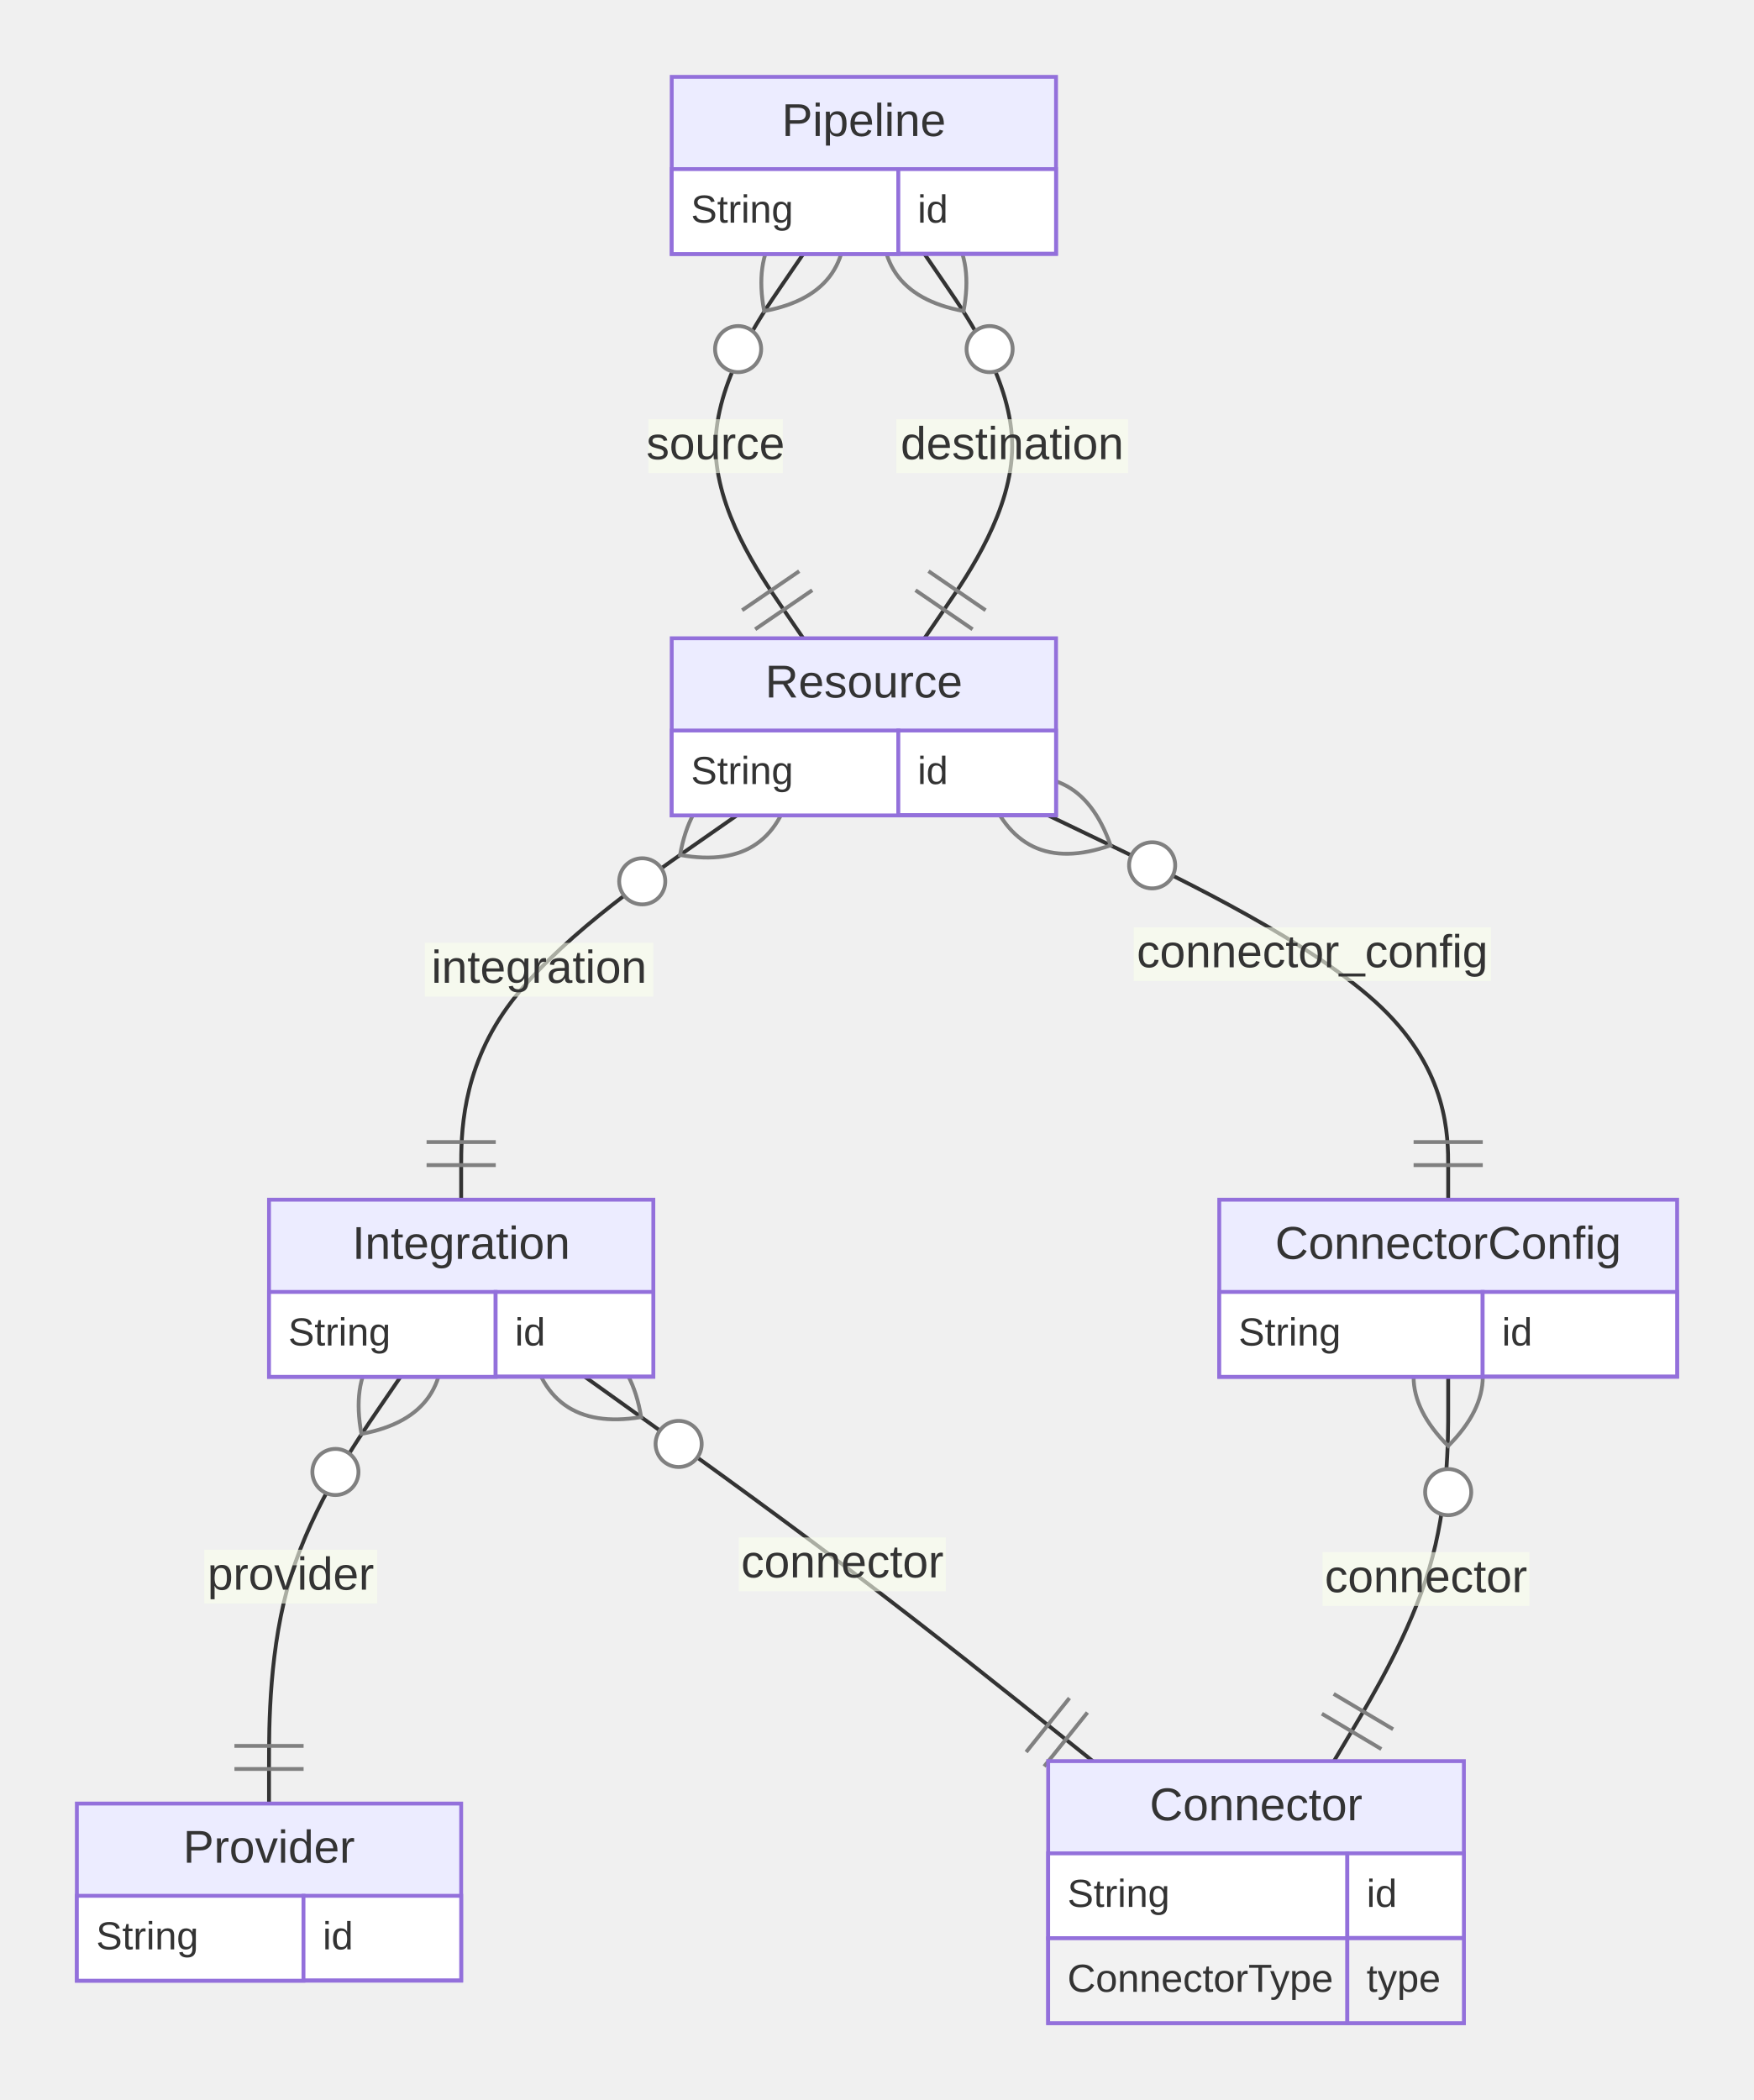
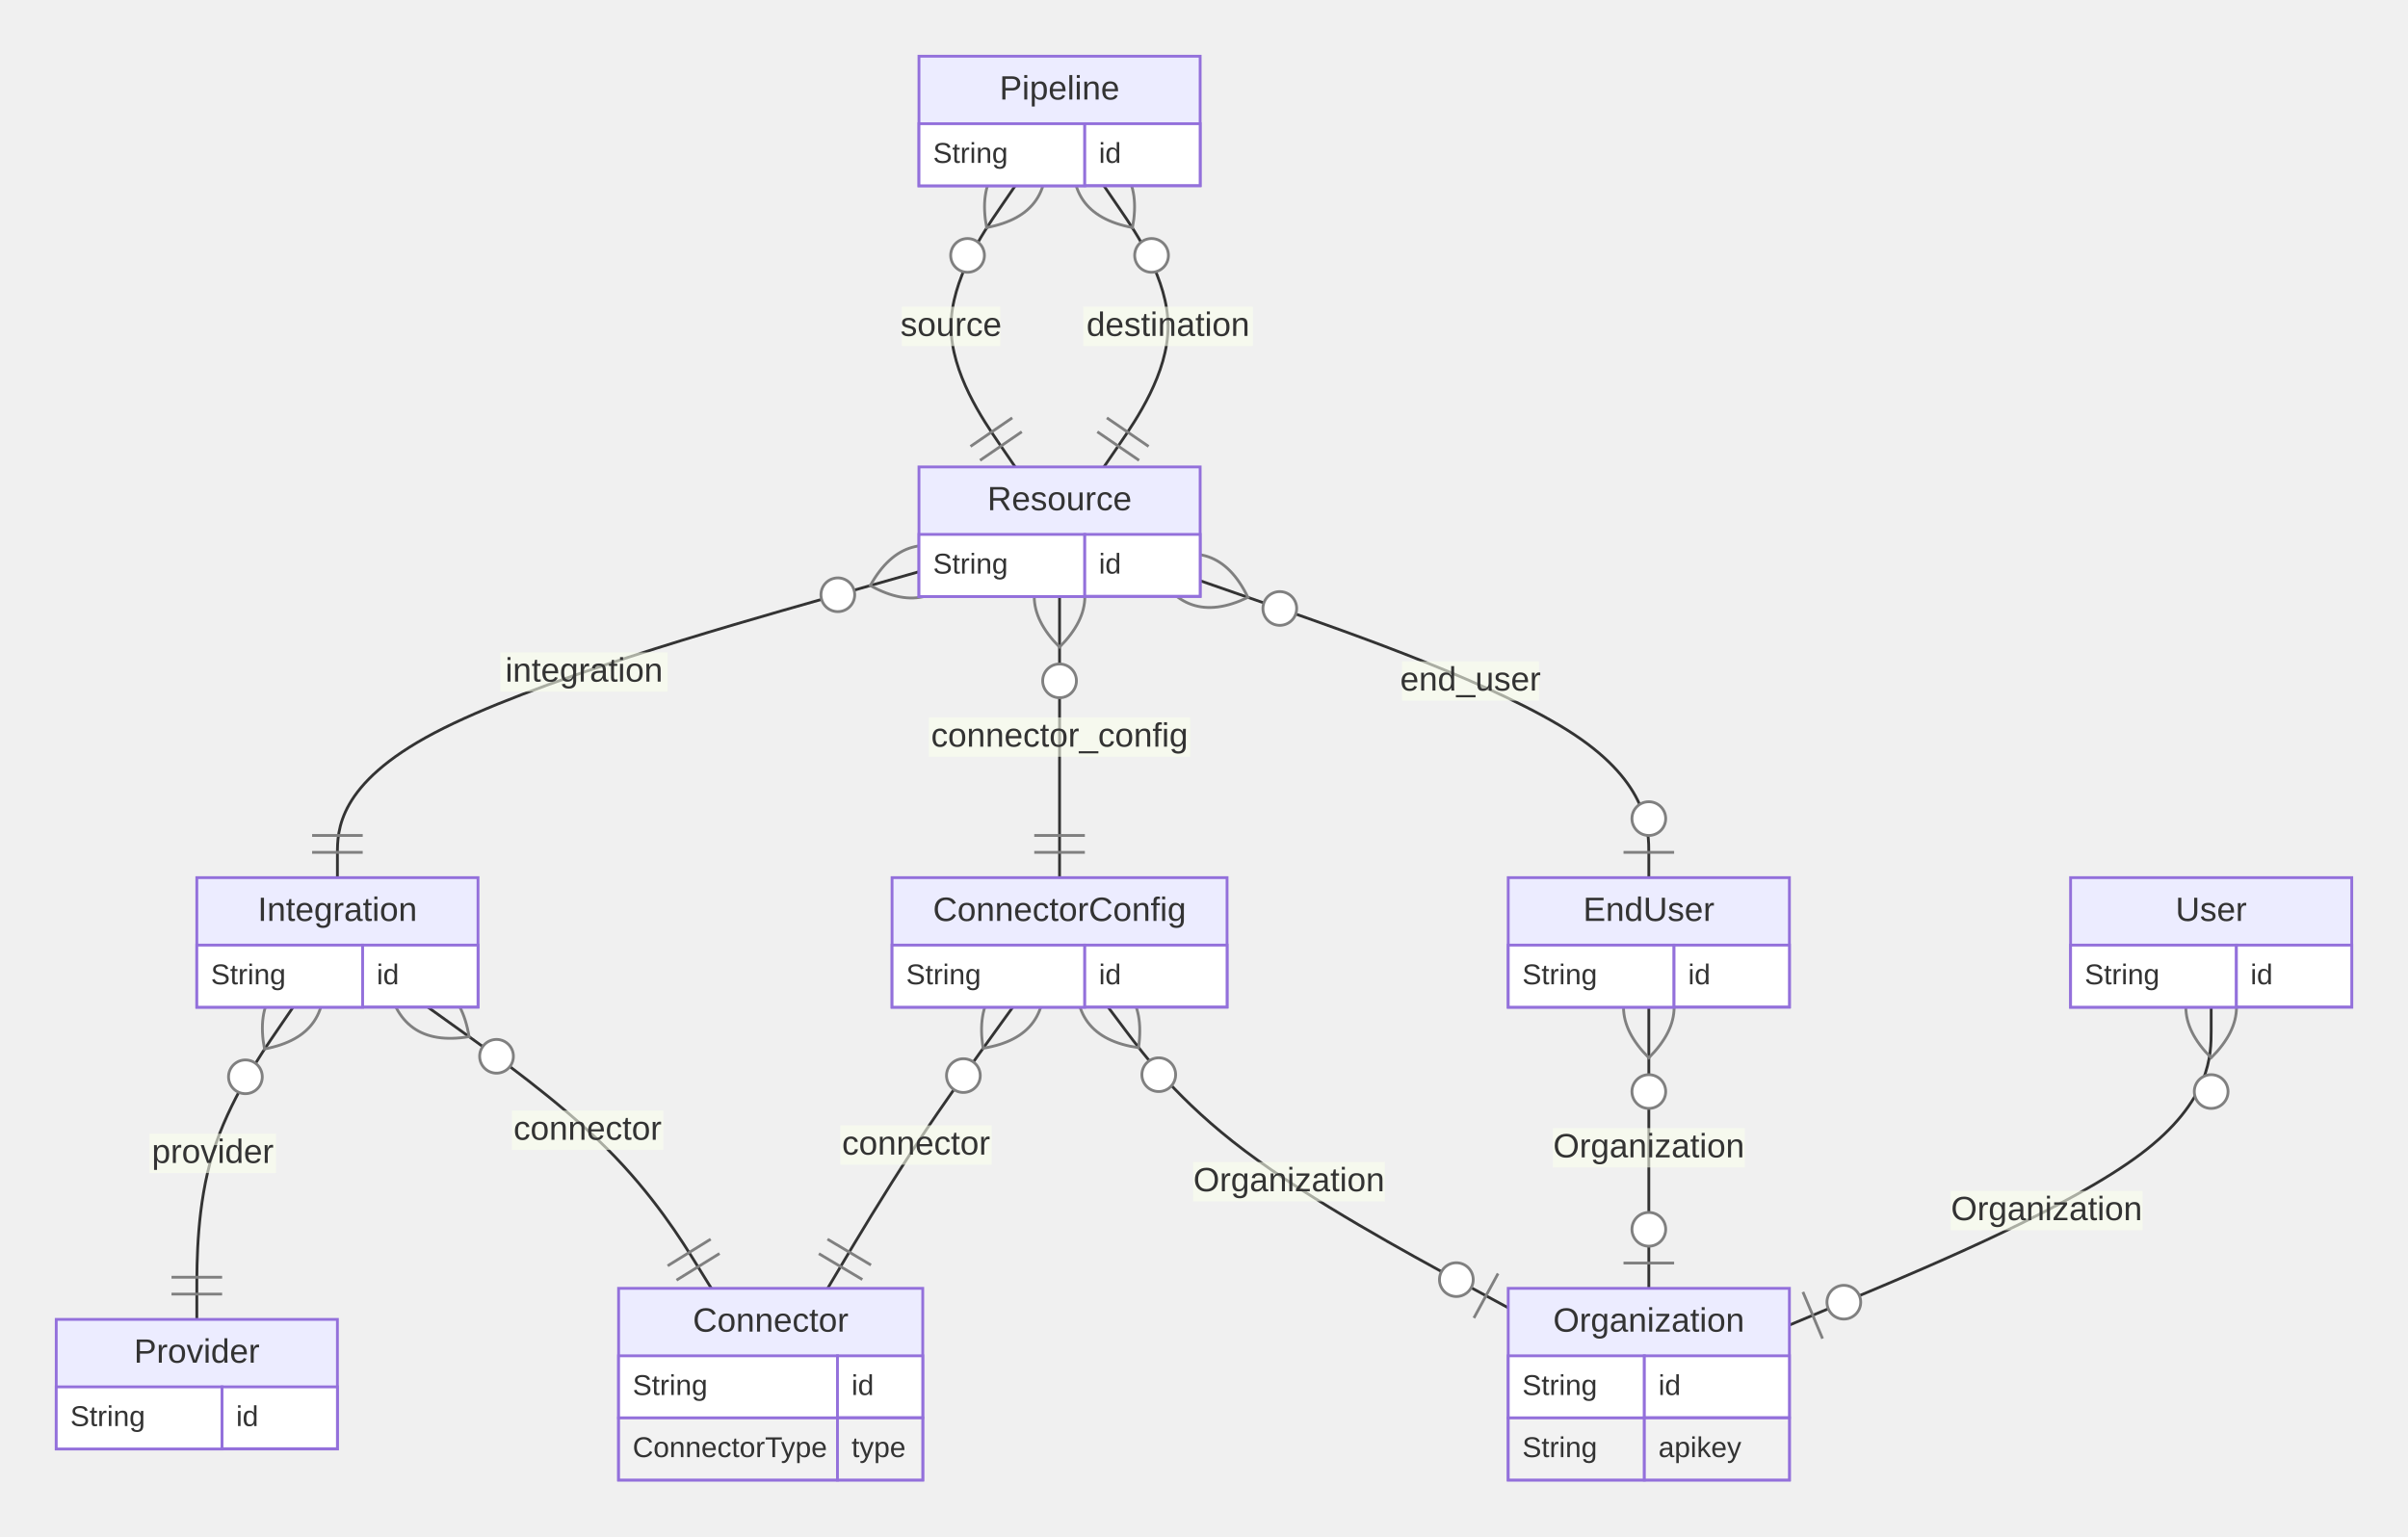
- <svg xmlns="http://www.w3.org/2000/svg" id="mermaid-svg" width="undefined" height="undefined" style="max-width: 456.398px;" viewBox="0 0 456.398 546.459">
+ <svg xmlns="http://www.w3.org/2000/svg" id="mermaid-svg" width="undefined" height="undefined" style="max-width: 856.398px;" viewBox="0 0 856.398 546.459">
  <style>#mermaid-svg{font-family:"trebuchet ms",verdana,arial,sans-serif;font-size:16px;fill:#333;}#mermaid-svg .error-icon{fill:#552222;}#mermaid-svg .error-text{fill:#552222;stroke:#552222;}#mermaid-svg .edge-thickness-normal{stroke-width:2px;}#mermaid-svg .edge-thickness-thick{stroke-width:3.5px;}#mermaid-svg .edge-pattern-solid{stroke-dasharray:0;}#mermaid-svg .edge-pattern-dashed{stroke-dasharray:3;}#mermaid-svg .edge-pattern-dotted{stroke-dasharray:2;}#mermaid-svg .marker{fill:#333333;}#mermaid-svg .marker.cross{stroke:#333333;}#mermaid-svg svg{font-family:"trebuchet ms",verdana,arial,sans-serif;font-size:16px;}#mermaid-svg .entityBox{fill:#ECECFF;stroke:#9370DB;}#mermaid-svg .attributeBoxOdd{fill:#ffffff;stroke:#9370DB;}#mermaid-svg .attributeBoxEven{fill:#f2f2f2;stroke:#9370DB;}#mermaid-svg .relationshipLabelBox{fill:hsl(80,100%,96.275%);opacity:0.7;background-color:hsl(80,100%,96.275%);}#mermaid-svg .relationshipLabelBox rect{opacity:0.5;}#mermaid-svg .relationshipLine{stroke:#333333;}#mermaid-svg:root{--mermaid-font-family:"trebuchet ms",verdana,arial,sans-serif;}#mermaid-svg er{fill:apa;}</style>
  <g />
  <defs>
    <marker id="ONLY_ONE_START" refX="0" refY="9" markerWidth="18" markerHeight="18" orient="auto">
      <path stroke="gray" fill="none" d="M9,0 L9,18 M15,0 L15,18" />
    </marker>
  </defs>
  <defs>
    <marker id="ONLY_ONE_END" refX="18" refY="9" markerWidth="18" markerHeight="18" orient="auto">
      <path stroke="gray" fill="none" d="M3,0 L3,18 M9,0 L9,18" />
    </marker>
  </defs>
  <defs>
    <marker id="ZERO_OR_ONE_START" refX="0" refY="9" markerWidth="30" markerHeight="18" orient="auto">
      <circle stroke="gray" fill="white" cx="21" cy="9" r="6" />
      <path stroke="gray" fill="none" d="M9,0 L9,18" />
    </marker>
  </defs>
  <defs>
    <marker id="ZERO_OR_ONE_END" refX="30" refY="9" markerWidth="30" markerHeight="18" orient="auto">
      <circle stroke="gray" fill="white" cx="9" cy="9" r="6" />
      <path stroke="gray" fill="none" d="M21,0 L21,18" />
    </marker>
  </defs>
  <defs>
    <marker id="ONE_OR_MORE_START" refX="18" refY="18" markerWidth="45" markerHeight="36" orient="auto">
      <path stroke="gray" fill="none" d="M0,18 Q 18,0 36,18 Q 18,36 0,18 M42,9 L42,27" />
    </marker>
  </defs>
  <defs>
    <marker id="ONE_OR_MORE_END" refX="27" refY="18" markerWidth="45" markerHeight="36" orient="auto">
      <path stroke="gray" fill="none" d="M3,9 L3,27 M9,18 Q27,0 45,18 Q27,36 9,18" />
    </marker>
  </defs>
  <defs>
    <marker id="ZERO_OR_MORE_START" refX="18" refY="18" markerWidth="57" markerHeight="36" orient="auto">
      <circle stroke="gray" fill="white" cx="48" cy="18" r="6" />
      <path stroke="gray" fill="none" d="M0,18 Q18,0 36,18 Q18,36 0,18" />
    </marker>
  </defs>
  <defs>
    <marker id="ZERO_OR_MORE_END" refX="39" refY="18" markerWidth="57" markerHeight="36" orient="auto">
      <circle stroke="gray" fill="white" cx="9" cy="18" r="6" />
      <path stroke="gray" fill="none" d="M21,18 Q39,0 57,18 Q39,36 21,18" />
    </marker>
  </defs>
  <path class="er relationshipLine" d="M104.225,358.275L98.521,366.609C92.817,374.942,81.408,391.609,75.704,410.116C70,428.624,70,448.973,70,459.147L70,469.321" stroke="gray" fill="none" marker-end="url(#ONLY_ONE_END)" marker-start="url(#ZERO_OR_MORE_START)" />
-   <path class="er relationshipLine" d="M152.194,358.275L163.836,366.609C175.477,374.942,198.76,391.609,220.786,408.275C242.811,424.942,263.579,441.609,273.963,449.942L284.347,458.275" stroke="gray" fill="none" marker-end="url(#ONLY_ONE_END)" marker-start="url(#ZERO_OR_MORE_START)" />
-   <path class="er relationshipLine" d="M376.828,358.275L376.828,366.609C376.828,374.942,376.828,391.609,371.873,408.275C366.918,424.942,357.009,441.609,352.054,449.942L347.099,458.275" stroke="gray" fill="none" marker-end="url(#ONLY_ONE_END)" marker-start="url(#ZERO_OR_MORE_START)" />
-   <path class="er relationshipLine" d="M191.726,212.184L179.771,220.517C167.817,228.85,143.909,245.517,131.954,262.184C120,278.85,120,295.517,120,303.85L120,312.184" stroke="gray" fill="none" marker-end="url(#ONLY_ONE_END)" marker-start="url(#ZERO_OR_MORE_START)" />
-   <path class="er relationshipLine" d="M272.755,212.184L290.1,220.517C307.446,228.85,342.137,245.517,359.483,262.184C376.828,278.85,376.828,295.517,376.828,303.85L376.828,312.184" stroke="gray" fill="none" marker-end="url(#ONLY_ONE_END)" marker-start="url(#ZERO_OR_MORE_START)" />
-   <path class="er relationshipLine" d="M209.01,66.092L203.306,74.425C197.602,82.758,186.194,99.425,186.194,116.092C186.194,132.758,197.602,149.425,203.306,157.758L209.01,166.092" stroke="gray" fill="none" marker-end="url(#ONLY_ONE_END)" marker-start="url(#ZERO_OR_MORE_START)" />
-   <path class="er relationshipLine" d="M240.56,66.092L246.264,74.425C251.968,82.758,263.377,99.425,263.377,116.092C263.377,132.758,251.968,149.425,246.264,157.758L240.56,166.092" stroke="gray" fill="none" marker-end="url(#ONLY_ONE_END)" marker-start="url(#ZERO_OR_MORE_START)" />
-   <g id="Connector" transform="translate(272.7422,458.2754 )">
+   <path class="er relationshipLine" d="M152.194,358.275L163.836,366.609C175.477,374.942,198.76,391.609,215.559,408.275C232.358,424.942,242.672,441.609,247.83,449.942L252.987,458.275" stroke="gray" fill="none" marker-end="url(#ONLY_ONE_END)" marker-start="url(#ZERO_OR_MORE_START)" />
+   <path class="er relationshipLine" d="M360.188,358.275L354.171,366.609C348.154,374.942,336.12,391.609,325.148,408.275C314.176,424.942,304.266,441.609,299.311,449.942L294.357,458.275" stroke="gray" fill="none" marker-end="url(#ONLY_ONE_END)" marker-start="url(#ZERO_OR_MORE_START)" />
+   <path class="er relationshipLine" d="M394.113,358.275L400.363,366.609C406.613,374.942,419.113,391.609,442.827,409.43C466.542,427.251,501.47,446.227,518.934,455.715L536.398,465.203" stroke="gray" fill="none" marker-end="url(#ZERO_OR_ONE_END)" marker-start="url(#ZERO_OR_MORE_START)" />
+   <path class="er relationshipLine" d="M326.828,203.358L292.357,213.163C257.885,222.967,188.943,242.575,154.471,260.713C120,278.85,120,295.517,120,303.85L120,312.184" stroke="gray" fill="none" marker-end="url(#ONLY_ONE_END)" marker-start="url(#ZERO_OR_MORE_START)" />
+   <path class="er relationshipLine" d="M376.828,212.184L376.828,220.517C376.828,228.85,376.828,245.517,376.828,262.184C376.828,278.85,376.828,295.517,376.828,303.85L376.828,312.184" stroke="gray" fill="none" marker-end="url(#ONLY_ONE_END)" marker-start="url(#ZERO_OR_MORE_START)" />
+   <path class="er relationshipLine" d="M426.828,206.565L453.423,215.835C480.018,225.105,533.208,243.644,559.803,261.247C586.398,278.85,586.398,295.517,586.398,303.85L586.398,312.184" stroke="gray" fill="none" marker-end="url(#ZERO_OR_ONE_END)" marker-start="url(#ZERO_OR_MORE_START)" />
+   <path class="er relationshipLine" d="M361.053,66.092L355.349,74.425C349.645,82.758,338.236,99.425,338.236,116.092C338.236,132.758,349.645,149.425,355.349,157.758L361.053,166.092" stroke="gray" fill="none" marker-end="url(#ONLY_ONE_END)" marker-start="url(#ZERO_OR_MORE_START)" />
+   <path class="er relationshipLine" d="M392.603,66.092L398.307,74.425C404.011,82.758,415.42,99.425,415.42,116.092C415.42,132.758,404.011,149.425,398.307,157.758L392.603,166.092" stroke="gray" fill="none" marker-end="url(#ONLY_ONE_END)" marker-start="url(#ZERO_OR_MORE_START)" />
+   <path class="er relationshipLine" d="M586.398,358.275L586.398,366.609C586.398,374.942,586.398,391.609,586.398,408.275C586.398,424.942,586.398,441.609,586.398,449.942L586.398,458.275" stroke="gray" fill="none" marker-end="url(#ZERO_OR_ONE_END)" marker-start="url(#ZERO_OR_MORE_START)" />
+   <path class="er relationshipLine" d="M786.398,358.275L786.398,366.609C786.398,374.942,786.398,391.609,761.398,410.454C736.398,429.298,686.398,450.321,661.398,460.833L636.398,471.344" stroke="gray" fill="none" marker-end="url(#ZERO_OR_ONE_END)" marker-start="url(#ZERO_OR_MORE_START)" />
+   <g id="Connector" transform="translate(220,458.2754 )">
    <rect class="er entityBox" fill="honeydew" fill-opacity="100%" stroke="gray" x="0" y="0" width="108.172" height="68.184" />
    <text class="er entityLabel" id="entity-Connector" x="0" y="0" dominant-baseline="middle" text-anchor="middle" style="font-family: &quot;trebuchet ms&quot;, verdana, arial, sans-serif;; font-size: 12px" transform="translate(54.08594,12)">Connector</text>
    <rect class="er attributeBoxOdd" fill="honeydew" fill-opacity="100%" stroke="gray" x="0" y="24" width="77.844" height="22.092" />
    <text class="er entityLabel" id="entity-Connector-attr-1-type" x="0" y="0" dominant-baseline="middle" text-anchor="left" style="font-family: &quot;trebuchet ms&quot;, verdana, arial, sans-serif;; font-size: 10.2px" transform="translate(5,35.0459)">String</text>
    <rect class="er attributeBoxOdd" fill="honeydew" fill-opacity="100%" stroke="gray" x="77.844" y="24" width="30.328" height="22" />
    <text class="er entityLabel" id="entity-Connector-attr-1-name" x="0" y="0" dominant-baseline="middle" text-anchor="left" style="font-family: &quot;trebuchet ms&quot;, verdana, arial, sans-serif;; font-size: 10.2px" transform="translate(82.84375,35.0459)">id</text>
    <rect class="er attributeBoxEven" fill="honeydew" fill-opacity="100%" stroke="gray" x="0" y="46.092" width="77.844" height="22.092" />
    <text class="er entityLabel" id="entity-Connector-attr-2-type" x="0" y="0" dominant-baseline="middle" text-anchor="left" style="font-family: &quot;trebuchet ms&quot;, verdana, arial, sans-serif;; font-size: 10.2px" transform="translate(5,57.1377)">ConnectorType</text>
    <rect class="er attributeBoxEven" fill="honeydew" fill-opacity="100%" stroke="gray" x="77.844" y="46.092" width="30.328" height="22.092" />
    <text class="er entityLabel" id="entity-Connector-attr-2-name" x="0" y="0" dominant-baseline="middle" text-anchor="left" style="font-family: &quot;trebuchet ms&quot;, verdana, arial, sans-serif;; font-size: 10.2px" transform="translate(82.84375,57.1377)">type</text>
  </g>
  <g id="Integration" transform="translate(70,312.1836 )">
    <rect class="er entityBox" fill="honeydew" fill-opacity="100%" stroke="gray" x="0" y="0" width="100" height="46.092" />
    <text class="er entityLabel" id="entity-Integration" x="0" y="0" dominant-baseline="middle" text-anchor="middle" style="font-family: &quot;trebuchet ms&quot;, verdana, arial, sans-serif;; font-size: 12px" transform="translate(50,12)">Integration</text>
    <rect class="er attributeBoxOdd" fill="honeydew" fill-opacity="100%" stroke="gray" x="0" y="24" width="58.969" height="22.092" />
    <text class="er entityLabel" id="entity-Integration-attr-1-type" x="0" y="0" dominant-baseline="middle" text-anchor="left" style="font-family: &quot;trebuchet ms&quot;, verdana, arial, sans-serif;; font-size: 10.2px" transform="translate(5,35.0459)">String</text>
    <rect class="er attributeBoxOdd" fill="honeydew" fill-opacity="100%" stroke="gray" x="58.969" y="24" width="41.031" height="22" />
    <text class="er entityLabel" id="entity-Integration-attr-1-name" x="0" y="0" dominant-baseline="middle" text-anchor="left" style="font-family: &quot;trebuchet ms&quot;, verdana, arial, sans-serif;; font-size: 10.2px" transform="translate(63.96875,35.0459)">id</text>
  </g>
  <g id="Provider" transform="translate(20,469.3213 )">
    <rect class="er entityBox" fill="honeydew" fill-opacity="100%" stroke="gray" x="0" y="0" width="100" height="46.092" />
    <text class="er entityLabel" id="entity-Provider" x="0" y="0" dominant-baseline="middle" text-anchor="middle" style="font-family: &quot;trebuchet ms&quot;, verdana, arial, sans-serif;; font-size: 12px" transform="translate(50,12)">Provider</text>
    <rect class="er attributeBoxOdd" fill="honeydew" fill-opacity="100%" stroke="gray" x="0" y="24" width="58.969" height="22.092" />
    <text class="er entityLabel" id="entity-Provider-attr-1-type" x="0" y="0" dominant-baseline="middle" text-anchor="left" style="font-family: &quot;trebuchet ms&quot;, verdana, arial, sans-serif;; font-size: 10.2px" transform="translate(5,35.0459)">String</text>
    <rect class="er attributeBoxOdd" fill="honeydew" fill-opacity="100%" stroke="gray" x="58.969" y="24" width="41.031" height="22" />
    <text class="er entityLabel" id="entity-Provider-attr-1-name" x="0" y="0" dominant-baseline="middle" text-anchor="left" style="font-family: &quot;trebuchet ms&quot;, verdana, arial, sans-serif;; font-size: 10.2px" transform="translate(63.96875,35.0459)">id</text>
  </g>
  <g id="ConnectorConfig" transform="translate(317.2578,312.1836 )">
    <rect class="er entityBox" fill="honeydew" fill-opacity="100%" stroke="gray" x="0" y="0" width="119.141" height="46.092" />
    <text class="er entityLabel" id="entity-ConnectorConfig" x="0" y="0" dominant-baseline="middle" text-anchor="middle" style="font-family: &quot;trebuchet ms&quot;, verdana, arial, sans-serif;; font-size: 12px" transform="translate(59.57031,12)">ConnectorConfig</text>
    <rect class="er attributeBoxOdd" fill="honeydew" fill-opacity="100%" stroke="gray" x="0" y="24" width="68.539" height="22.092" />
    <text class="er entityLabel" id="entity-ConnectorConfig-attr-1-type" x="0" y="0" dominant-baseline="middle" text-anchor="left" style="font-family: &quot;trebuchet ms&quot;, verdana, arial, sans-serif;; font-size: 10.2px" transform="translate(5,35.0459)">String</text>
    <rect class="er attributeBoxOdd" fill="honeydew" fill-opacity="100%" stroke="gray" x="68.539" y="24" width="50.602" height="22" />
    <text class="er entityLabel" id="entity-ConnectorConfig-attr-1-name" x="0" y="0" dominant-baseline="middle" text-anchor="left" style="font-family: &quot;trebuchet ms&quot;, verdana, arial, sans-serif;; font-size: 10.2px" transform="translate(73.53906,35.0459)">id</text>
  </g>
-   <g id="Resource" transform="translate(174.7852,166.0918 )">
+   <g id="Resource" transform="translate(326.8281,166.0918 )">
    <rect class="er entityBox" fill="honeydew" fill-opacity="100%" stroke="gray" x="0" y="0" width="100" height="46.092" />
    <text class="er entityLabel" id="entity-Resource" x="0" y="0" dominant-baseline="middle" text-anchor="middle" style="font-family: &quot;trebuchet ms&quot;, verdana, arial, sans-serif;; font-size: 12px" transform="translate(50,12)">Resource</text>
    <rect class="er attributeBoxOdd" fill="honeydew" fill-opacity="100%" stroke="gray" x="0" y="24" width="58.969" height="22.092" />
    <text class="er entityLabel" id="entity-Resource-attr-1-type" x="0" y="0" dominant-baseline="middle" text-anchor="left" style="font-family: &quot;trebuchet ms&quot;, verdana, arial, sans-serif;; font-size: 10.2px" transform="translate(5,35.0459)">String</text>
    <rect class="er attributeBoxOdd" fill="honeydew" fill-opacity="100%" stroke="gray" x="58.969" y="24" width="41.031" height="22" />
    <text class="er entityLabel" id="entity-Resource-attr-1-name" x="0" y="0" dominant-baseline="middle" text-anchor="left" style="font-family: &quot;trebuchet ms&quot;, verdana, arial, sans-serif;; font-size: 10.2px" transform="translate(63.96875,35.0459)">id</text>
  </g>
-   <g id="Pipeline" transform="translate(174.7852,20 )">
+   <g id="Pipeline" transform="translate(326.8281,20 )">
    <rect class="er entityBox" fill="honeydew" fill-opacity="100%" stroke="gray" x="0" y="0" width="100" height="46.092" />
    <text class="er entityLabel" id="entity-Pipeline" x="0" y="0" dominant-baseline="middle" text-anchor="middle" style="font-family: &quot;trebuchet ms&quot;, verdana, arial, sans-serif;; font-size: 12px" transform="translate(50,12)">Pipeline</text>
    <rect class="er attributeBoxOdd" fill="honeydew" fill-opacity="100%" stroke="gray" x="0" y="24" width="58.969" height="22.092" />
    <text class="er entityLabel" id="entity-Pipeline-attr-1-type" x="0" y="0" dominant-baseline="middle" text-anchor="left" style="font-family: &quot;trebuchet ms&quot;, verdana, arial, sans-serif;; font-size: 10.2px" transform="translate(5,35.0459)">String</text>
    <rect class="er attributeBoxOdd" fill="honeydew" fill-opacity="100%" stroke="gray" x="58.969" y="24" width="41.031" height="22" />
    <text class="er entityLabel" id="entity-Pipeline-attr-1-name" x="0" y="0" dominant-baseline="middle" text-anchor="left" style="font-family: &quot;trebuchet ms&quot;, verdana, arial, sans-serif;; font-size: 10.2px" transform="translate(63.96875,35.0459)">id</text>
  </g>
+   <g id="EndUser" transform="translate(536.3984,312.1836 )">
+     <rect class="er entityBox" fill="honeydew" fill-opacity="100%" stroke="gray" x="0" y="0" width="100" height="46.092" />
+     <text class="er entityLabel" id="entity-EndUser" x="0" y="0" dominant-baseline="middle" text-anchor="middle" style="font-family: &quot;trebuchet ms&quot;, verdana, arial, sans-serif;; font-size: 12px" transform="translate(50,12)">EndUser</text>
+     <rect class="er attributeBoxOdd" fill="honeydew" fill-opacity="100%" stroke="gray" x="0" y="24" width="58.969" height="22.092" />
+     <text class="er entityLabel" id="entity-EndUser-attr-1-type" x="0" y="0" dominant-baseline="middle" text-anchor="left" style="font-family: &quot;trebuchet ms&quot;, verdana, arial, sans-serif;; font-size: 10.2px" transform="translate(5,35.0459)">String</text>
+     <rect class="er attributeBoxOdd" fill="honeydew" fill-opacity="100%" stroke="gray" x="58.969" y="24" width="41.031" height="22" />
+     <text class="er entityLabel" id="entity-EndUser-attr-1-name" x="0" y="0" dominant-baseline="middle" text-anchor="left" style="font-family: &quot;trebuchet ms&quot;, verdana, arial, sans-serif;; font-size: 10.2px" transform="translate(63.96875,35.0459)">id</text>
+   </g>
+   <g id="Organization" transform="translate(536.3984,458.2754 )">
+     <rect class="er entityBox" fill="honeydew" fill-opacity="100%" stroke="gray" x="0" y="0" width="100" height="68.184" />
+     <text class="er entityLabel" id="entity-Organization" x="0" y="0" dominant-baseline="middle" text-anchor="middle" style="font-family: &quot;trebuchet ms&quot;, verdana, arial, sans-serif;; font-size: 12px" transform="translate(50,12)">Organization</text>
+     <rect class="er attributeBoxOdd" fill="honeydew" fill-opacity="100%" stroke="gray" x="0" y="24" width="48.414" height="22.092" />
+     <text class="er entityLabel" id="entity-Organization-attr-1-type" x="0" y="0" dominant-baseline="middle" text-anchor="left" style="font-family: &quot;trebuchet ms&quot;, verdana, arial, sans-serif;; font-size: 10.2px" transform="translate(5,35.0459)">String</text>
+     <rect class="er attributeBoxOdd" fill="honeydew" fill-opacity="100%" stroke="gray" x="48.414" y="24" width="51.586" height="22" />
+     <text class="er entityLabel" id="entity-Organization-attr-1-name" x="0" y="0" dominant-baseline="middle" text-anchor="left" style="font-family: &quot;trebuchet ms&quot;, verdana, arial, sans-serif;; font-size: 10.2px" transform="translate(53.41406,35.0459)">id</text>
+     <rect class="er attributeBoxEven" fill="honeydew" fill-opacity="100%" stroke="gray" x="0" y="46.092" width="48.414" height="22.092" />
+     <text class="er entityLabel" id="entity-Organization-attr-2-type" x="0" y="0" dominant-baseline="middle" text-anchor="left" style="font-family: &quot;trebuchet ms&quot;, verdana, arial, sans-serif;; font-size: 10.2px" transform="translate(5,57.1377)">String</text>
+     <rect class="er attributeBoxEven" fill="honeydew" fill-opacity="100%" stroke="gray" x="48.414" y="46.092" width="51.586" height="22.092" />
+     <text class="er entityLabel" id="entity-Organization-attr-2-name" x="0" y="0" dominant-baseline="middle" text-anchor="left" style="font-family: &quot;trebuchet ms&quot;, verdana, arial, sans-serif;; font-size: 10.2px" transform="translate(53.41406,57.1377)">apikey</text>
+   </g>
+   <g id="User" transform="translate(736.3984,312.1836 )">
+     <rect class="er entityBox" fill="honeydew" fill-opacity="100%" stroke="gray" x="0" y="0" width="100" height="46.092" />
+     <text class="er entityLabel" id="entity-User" x="0" y="0" dominant-baseline="middle" text-anchor="middle" style="font-family: &quot;trebuchet ms&quot;, verdana, arial, sans-serif;; font-size: 12px" transform="translate(50,12)">User</text>
+     <rect class="er attributeBoxOdd" fill="honeydew" fill-opacity="100%" stroke="gray" x="0" y="24" width="58.969" height="22.092" />
+     <text class="er entityLabel" id="entity-User-attr-1-type" x="0" y="0" dominant-baseline="middle" text-anchor="left" style="font-family: &quot;trebuchet ms&quot;, verdana, arial, sans-serif;; font-size: 10.2px" transform="translate(5,35.0459)">String</text>
+     <rect class="er attributeBoxOdd" fill="honeydew" fill-opacity="100%" stroke="gray" x="58.969" y="24" width="41.031" height="22" />
+     <text class="er entityLabel" id="entity-User-attr-1-name" x="0" y="0" dominant-baseline="middle" text-anchor="left" style="font-family: &quot;trebuchet ms&quot;, verdana, arial, sans-serif;; font-size: 10.2px" transform="translate(63.96875,35.0459)">id</text>
+   </g>
  <rect class="er relationshipLabelBox" x="53.167" y="403.263" width="44.984" height="14" fill="white" fill-opacity="85%" />
-   <text class="er relationshipLabel" id="rel11" x="75.659" y="410.263" text-anchor="middle" dominant-baseline="middle" style="font-family: &quot;trebuchet ms&quot;, verdana, arial, sans-serif;; font-size: 12px">provider</text>
-   <rect class="er relationshipLabelBox" x="192.264" y="400.067" width="53.844" height="14" fill="white" fill-opacity="85%" />
-   <text class="er relationshipLabel" id="rel12" x="219.186" y="407.067" text-anchor="middle" dominant-baseline="middle" style="font-family: &quot;trebuchet ms&quot;, verdana, arial, sans-serif;; font-size: 12px">connector</text>
-   <rect class="er relationshipLabelBox" x="344.13" y="403.903" width="53.844" height="14" fill="white" fill-opacity="85%" />
-   <text class="er relationshipLabel" id="rel13" x="371.052" y="410.903" text-anchor="middle" dominant-baseline="middle" style="font-family: &quot;trebuchet ms&quot;, verdana, arial, sans-serif;; font-size: 12px">connector</text>
-   <rect class="er relationshipLabelBox" x="110.551" y="245.346" width="59.453" height="14" fill="white" fill-opacity="85%" />
-   <text class="er relationshipLabel" id="rel14" x="140.278" y="252.346" text-anchor="middle" dominant-baseline="middle" style="font-family: &quot;trebuchet ms&quot;, verdana, arial, sans-serif;; font-size: 12px">integration</text>
-   <rect class="er relationshipLabelBox" x="295.006" y="241.293" width="92.953" height="14" fill="white" fill-opacity="85%" />
-   <text class="er relationshipLabel" id="rel15" x="341.483" y="248.293" text-anchor="middle" dominant-baseline="middle" style="font-family: &quot;trebuchet ms&quot;, verdana, arial, sans-serif;; font-size: 12px">connector_config</text>
-   <rect class="er relationshipLabelBox" x="168.686" y="109.092" width="35.016" height="14" fill="white" fill-opacity="85%" />
-   <text class="er relationshipLabel" id="rel16" x="186.194" y="116.092" text-anchor="middle" dominant-baseline="middle" style="font-family: &quot;trebuchet ms&quot;, verdana, arial, sans-serif;; font-size: 12px">source</text>
-   <rect class="er relationshipLabelBox" x="233.221" y="109.092" width="60.312" height="14" fill="white" fill-opacity="85%" />
-   <text class="er relationshipLabel" id="rel17" x="263.377" y="116.092" text-anchor="middle" dominant-baseline="middle" style="font-family: &quot;trebuchet ms&quot;, verdana, arial, sans-serif;; font-size: 12px">destination</text>
+   <text class="er relationshipLabel" id="rel27" x="75.659" y="410.263" text-anchor="middle" dominant-baseline="middle" style="font-family: &quot;trebuchet ms&quot;, verdana, arial, sans-serif;; font-size: 12px">provider</text>
+   <rect class="er relationshipLabelBox" x="182.048" y="395.022" width="53.844" height="14" fill="white" fill-opacity="85%" />
+   <text class="er relationshipLabel" id="rel28" x="208.97" y="402.022" text-anchor="middle" dominant-baseline="middle" style="font-family: &quot;trebuchet ms&quot;, verdana, arial, sans-serif;; font-size: 12px">connector</text>
+   <rect class="er relationshipLabelBox" x="298.869" y="400.301" width="53.844" height="14" fill="white" fill-opacity="85%" />
+   <text class="er relationshipLabel" id="rel29" x="325.791" y="407.301" text-anchor="middle" dominant-baseline="middle" style="font-family: &quot;trebuchet ms&quot;, verdana, arial, sans-serif;; font-size: 12px">connector</text>
+   <rect class="er relationshipLabelBox" x="424.308" y="413.343" width="68.234" height="14" fill="white" fill-opacity="85%" />
+   <text class="er relationshipLabel" id="rel30" x="458.425" y="420.343" text-anchor="middle" dominant-baseline="middle" style="font-family: &quot;trebuchet ms&quot;, verdana, arial, sans-serif;; font-size: 12px">Organization</text>
+   <rect class="er relationshipLabelBox" x="177.995" y="232.049" width="59.453" height="14" fill="white" fill-opacity="85%" />
+   <text class="er relationshipLabel" id="rel31" x="207.721" y="239.049" text-anchor="middle" dominant-baseline="middle" style="font-family: &quot;trebuchet ms&quot;, verdana, arial, sans-serif;; font-size: 12px">integration</text>
+   <rect class="er relationshipLabelBox" x="330.352" y="255.184" width="92.953" height="14" fill="white" fill-opacity="85%" />
+   <text class="er relationshipLabel" id="rel32" x="376.828" y="262.184" text-anchor="middle" dominant-baseline="middle" style="font-family: &quot;trebuchet ms&quot;, verdana, arial, sans-serif;; font-size: 12px">connector_config</text>
+   <rect class="er relationshipLabelBox" x="498.613" y="235.236" width="48.703" height="14" fill="white" fill-opacity="85%" />
+   <text class="er relationshipLabel" id="rel33" x="522.965" y="242.236" text-anchor="middle" dominant-baseline="middle" style="font-family: &quot;trebuchet ms&quot;, verdana, arial, sans-serif;; font-size: 12px">end_user</text>
+   <rect class="er relationshipLabelBox" x="320.729" y="109.092" width="35.016" height="14" fill="white" fill-opacity="85%" />
+   <text class="er relationshipLabel" id="rel34" x="338.236" y="116.092" text-anchor="middle" dominant-baseline="middle" style="font-family: &quot;trebuchet ms&quot;, verdana, arial, sans-serif;; font-size: 12px">source</text>
+   <rect class="er relationshipLabelBox" x="385.264" y="109.092" width="60.312" height="14" fill="white" fill-opacity="85%" />
+   <text class="er relationshipLabel" id="rel35" x="415.42" y="116.092" text-anchor="middle" dominant-baseline="middle" style="font-family: &quot;trebuchet ms&quot;, verdana, arial, sans-serif;; font-size: 12px">destination</text>
+   <rect class="er relationshipLabelBox" x="552.281" y="401.275" width="68.234" height="14" fill="white" fill-opacity="85%" />
+   <text class="er relationshipLabel" id="rel36" x="586.398" y="408.275" text-anchor="middle" dominant-baseline="middle" style="font-family: &quot;trebuchet ms&quot;, verdana, arial, sans-serif;; font-size: 12px">Organization</text>
+   <rect class="er relationshipLabelBox" x="693.755" y="423.616" width="68.234" height="14" fill="white" fill-opacity="85%" />
+   <text class="er relationshipLabel" id="rel37" x="727.873" y="430.616" text-anchor="middle" dominant-baseline="middle" style="font-family: &quot;trebuchet ms&quot;, verdana, arial, sans-serif;; font-size: 12px">Organization</text>
</svg>
